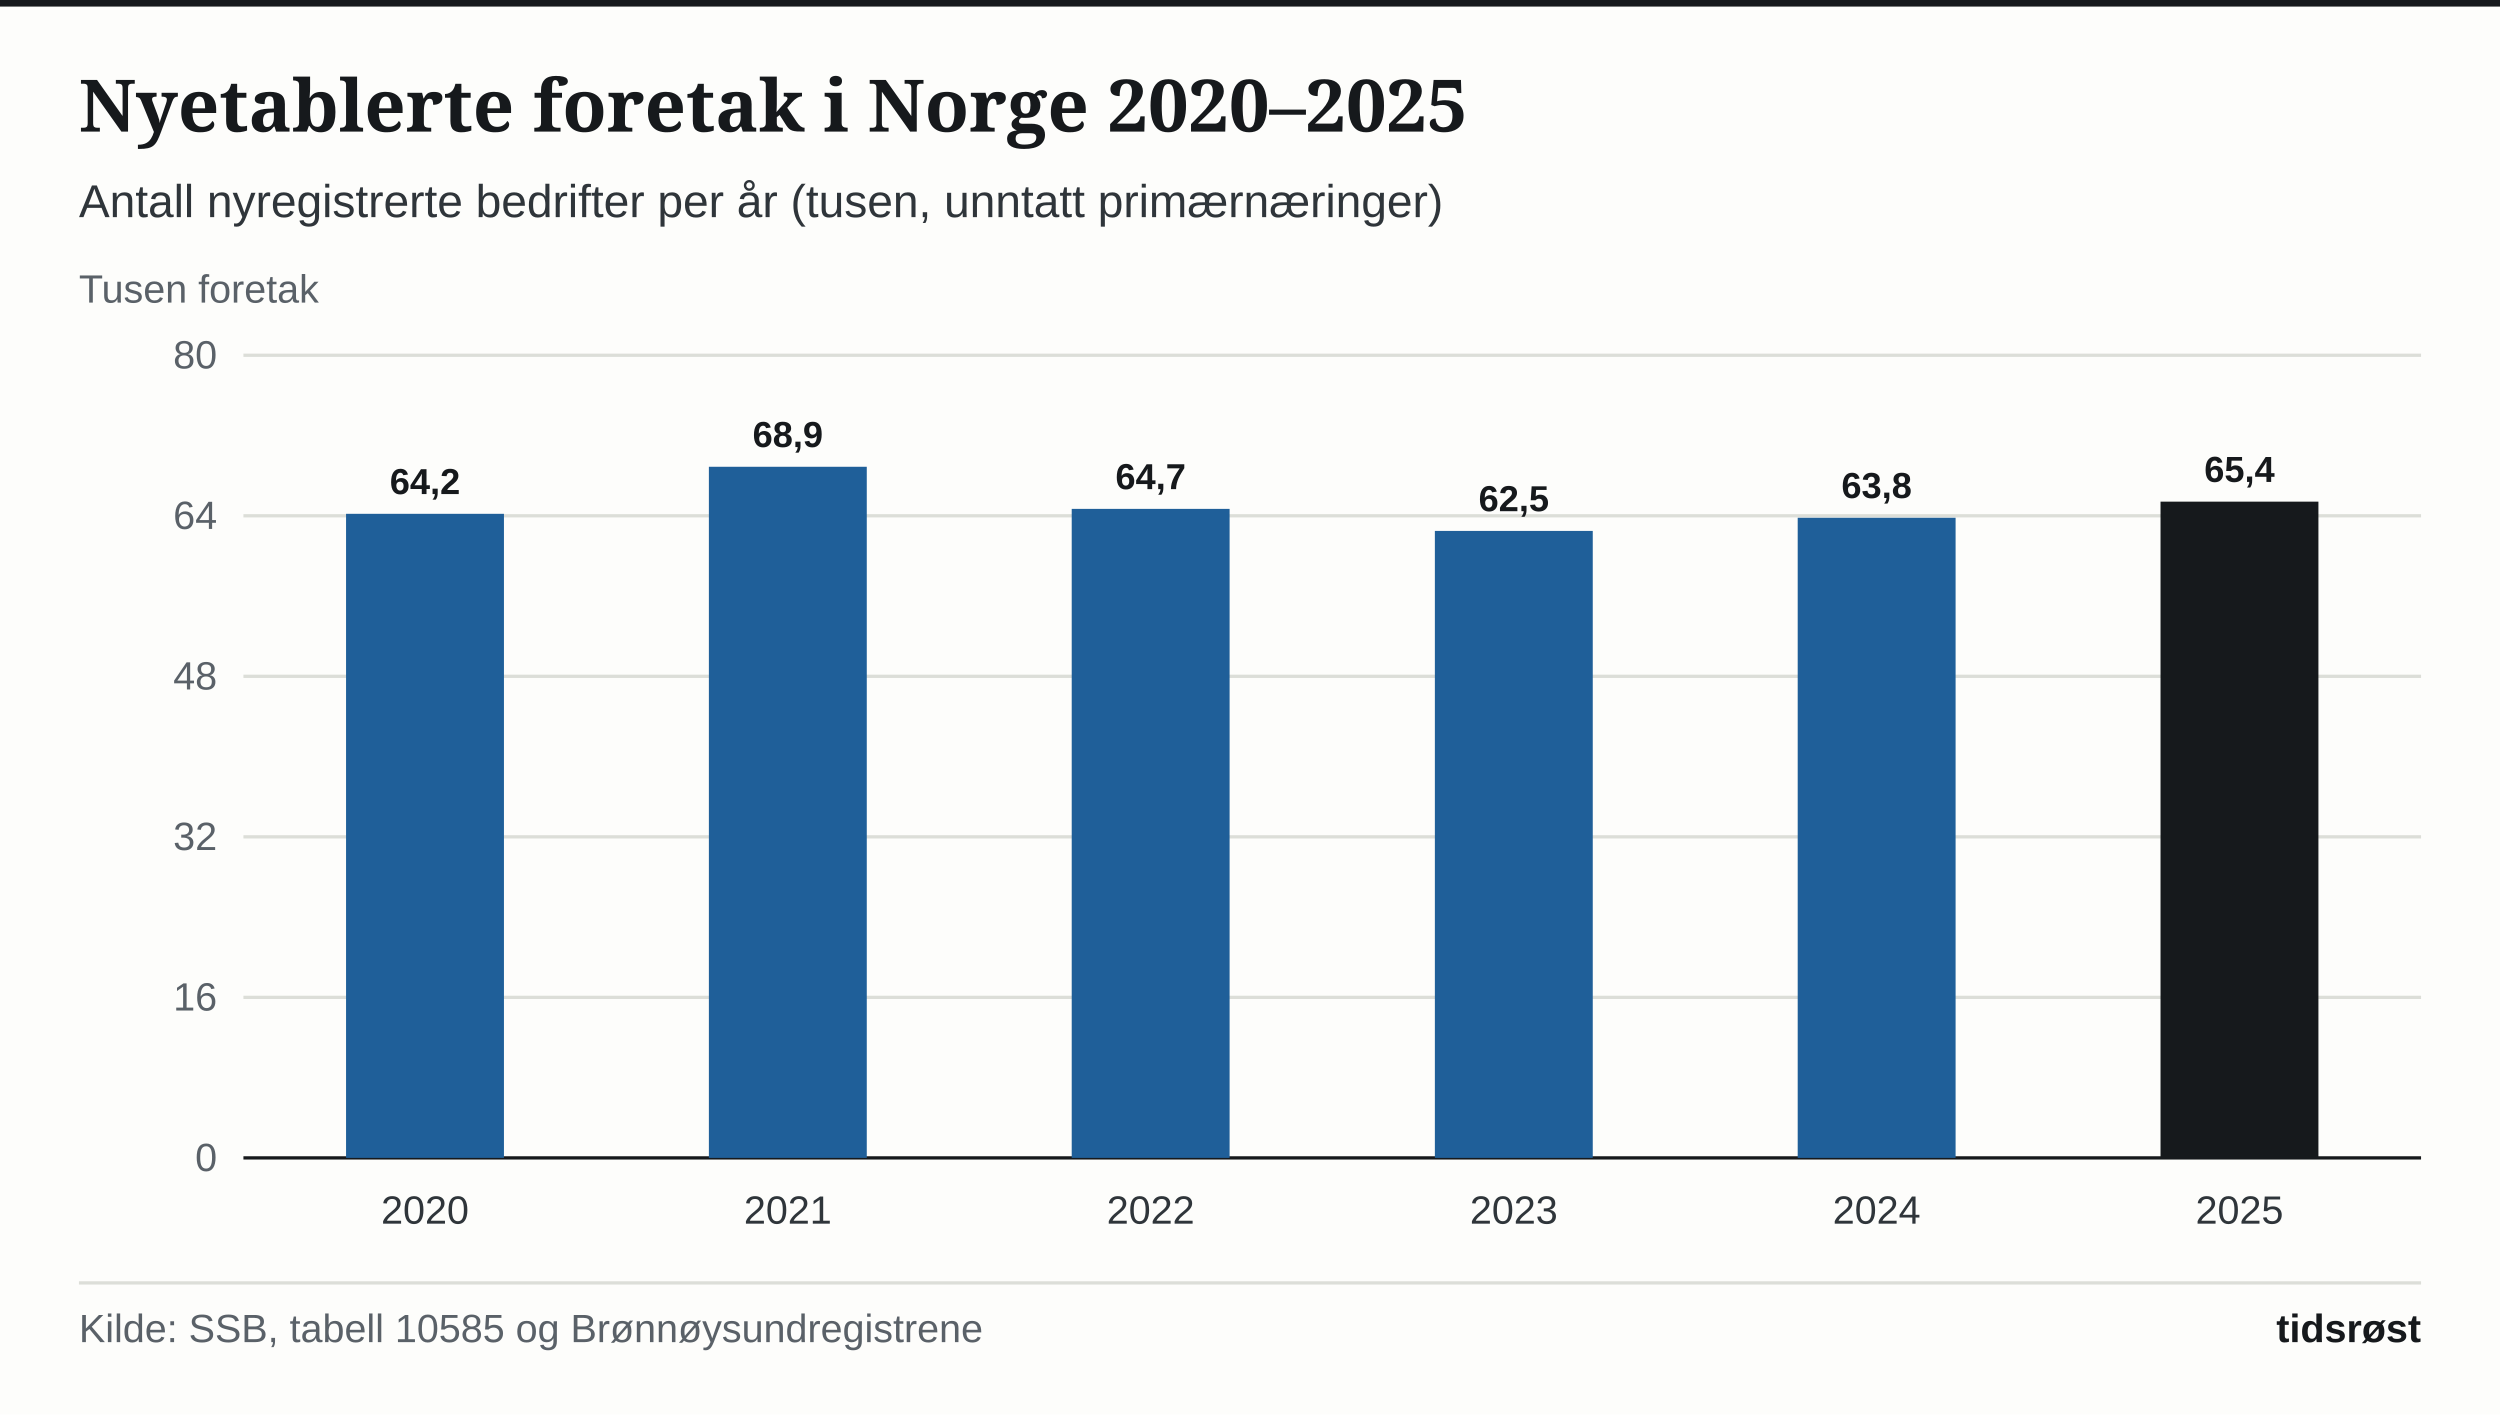
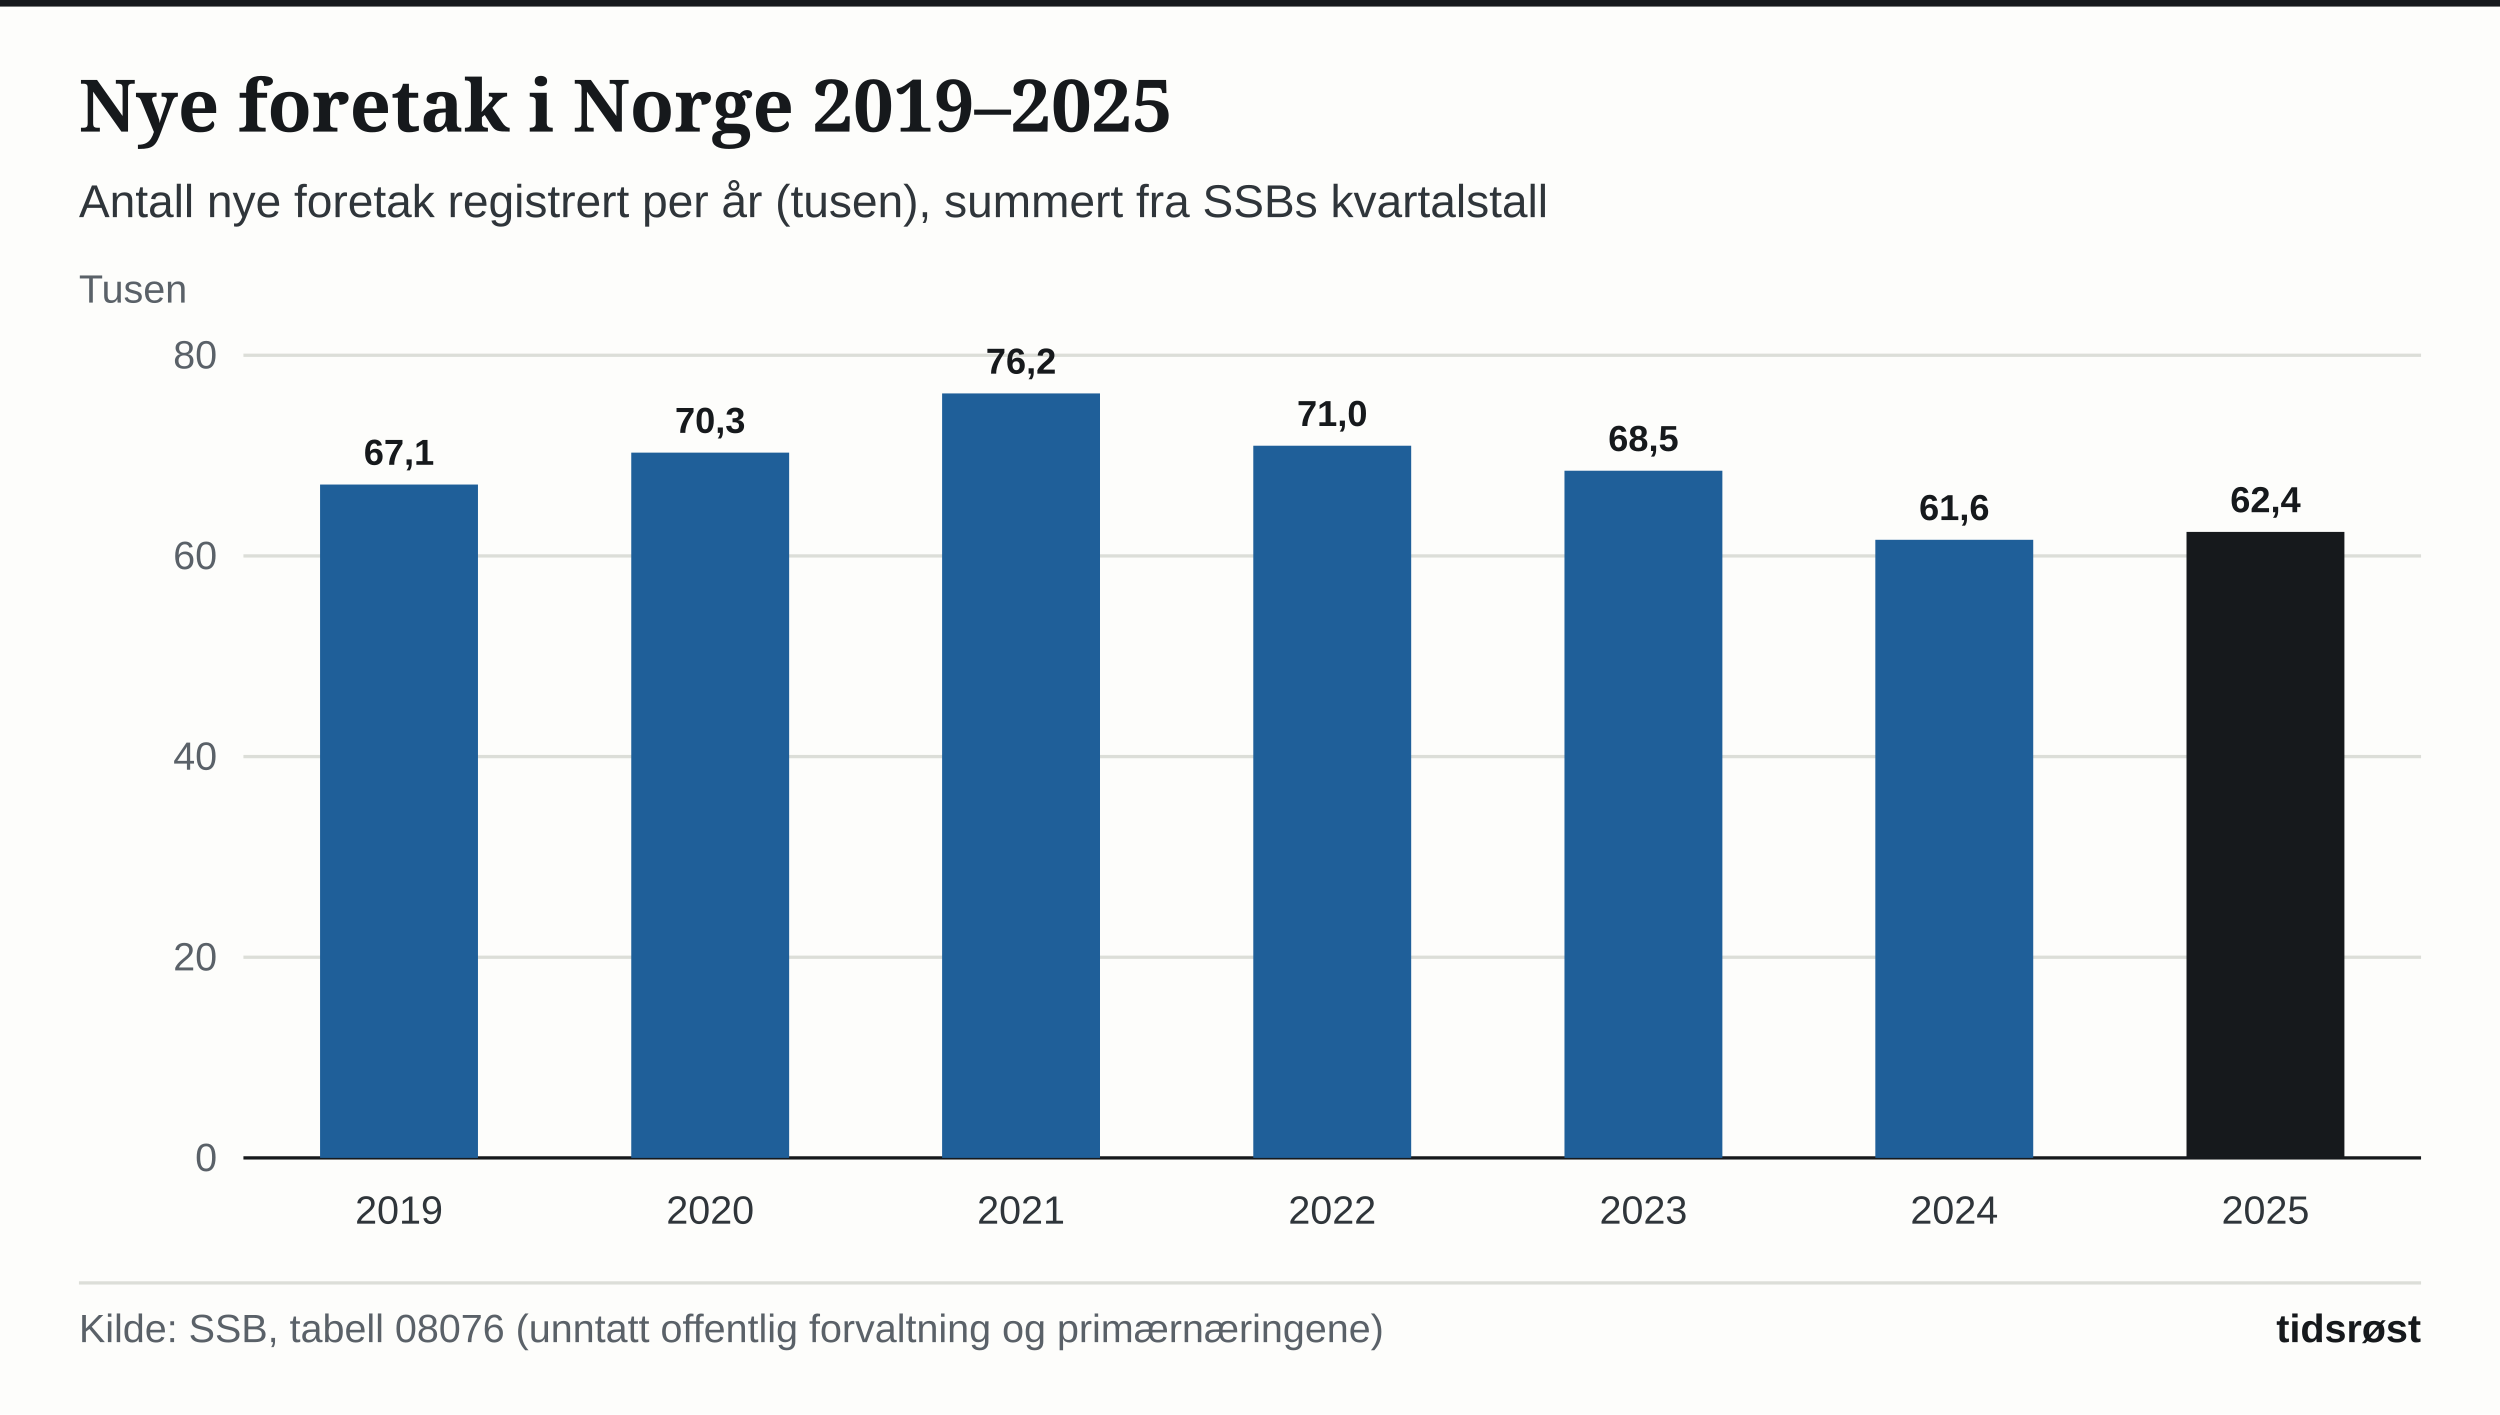
- <svg xmlns="http://www.w3.org/2000/svg" viewBox="0 0 760 430" width="760" height="430" role="img" aria-label="Nyetablerte foretak i Norge 2020–2025">
+ <svg xmlns="http://www.w3.org/2000/svg" viewBox="0 0 760 430" width="760" height="430" role="img" aria-label="Nye foretak i Norge 2019–2025">
  <rect width="760" height="430" fill="#fdfdfb" />
  <rect x="0" y="0" width="760" height="2" fill="#16191c" />
-   <text x="24" y="40" font-family="'Source Serif 4', Georgia, serif" font-size="22" font-weight="650" fill="#16191c">Nyetablerte foretak i Norge 2020–2025</text>
-   <text x="24" y="66" font-family="Archivo, 'Helvetica Neue', Arial, sans-serif" font-size="14" fill="#2f353a">Antall nyregistrerte bedrifter per år (tusen, unntatt primærnæringer)</text>
-   <text x="24" y="92" font-family="Archivo, 'Helvetica Neue', Arial, sans-serif" font-size="12" fill="#5a6168">Tusen foretak</text>
+   <text x="24" y="40" font-family="'Source Serif 4', Georgia, serif" font-size="22" font-weight="650" fill="#16191c">Nye foretak i Norge 2019–2025</text>
+   <text x="24" y="66" font-family="Archivo, 'Helvetica Neue', Arial, sans-serif" font-size="14" fill="#2f353a">Antall nye foretak registrert per år (tusen), summert fra SSBs kvartalstall</text>
+   <text x="24" y="92" font-family="Archivo, 'Helvetica Neue', Arial, sans-serif" font-size="12" fill="#5a6168">Tusen</text>
  <line x1="74" x2="736" y1="352.0" y2="352.0" stroke="#16191c" stroke-width="1" />
  <text x="66" y="356.0" text-anchor="end" font-family="Archivo, 'Helvetica Neue', Arial, sans-serif" font-size="12" fill="#5a6168">0</text>
-   <line x1="74" x2="736" y1="303.2" y2="303.2" stroke="#dcded8" stroke-width="1" />
-   <text x="66" y="307.2" text-anchor="end" font-family="Archivo, 'Helvetica Neue', Arial, sans-serif" font-size="12" fill="#5a6168">16</text>
-   <line x1="74" x2="736" y1="254.4" y2="254.4" stroke="#dcded8" stroke-width="1" />
-   <text x="66" y="258.4" text-anchor="end" font-family="Archivo, 'Helvetica Neue', Arial, sans-serif" font-size="12" fill="#5a6168">32</text>
-   <line x1="74" x2="736" y1="205.6" y2="205.6" stroke="#dcded8" stroke-width="1" />
-   <text x="66" y="209.6" text-anchor="end" font-family="Archivo, 'Helvetica Neue', Arial, sans-serif" font-size="12" fill="#5a6168">48</text>
-   <line x1="74" x2="736" y1="156.8" y2="156.8" stroke="#dcded8" stroke-width="1" />
-   <text x="66" y="160.8" text-anchor="end" font-family="Archivo, 'Helvetica Neue', Arial, sans-serif" font-size="12" fill="#5a6168">64</text>
+   <line x1="74" x2="736" y1="291.0" y2="291.0" stroke="#dcded8" stroke-width="1" />
+   <text x="66" y="295.0" text-anchor="end" font-family="Archivo, 'Helvetica Neue', Arial, sans-serif" font-size="12" fill="#5a6168">20</text>
+   <line x1="74" x2="736" y1="230.0" y2="230.0" stroke="#dcded8" stroke-width="1" />
+   <text x="66" y="234.0" text-anchor="end" font-family="Archivo, 'Helvetica Neue', Arial, sans-serif" font-size="12" fill="#5a6168">40</text>
+   <line x1="74" x2="736" y1="169.0" y2="169.0" stroke="#dcded8" stroke-width="1" />
+   <text x="66" y="173.0" text-anchor="end" font-family="Archivo, 'Helvetica Neue', Arial, sans-serif" font-size="12" fill="#5a6168">60</text>
  <line x1="74" x2="736" y1="108.0" y2="108.0" stroke="#dcded8" stroke-width="1" />
  <text x="66" y="112.0" text-anchor="end" font-family="Archivo, 'Helvetica Neue', Arial, sans-serif" font-size="12" fill="#5a6168">80</text>
-   <rect x="105.2" y="156.2" width="48.0" height="195.8" fill="#1f5f99" />
-   <text x="129.2" y="150.2" text-anchor="middle" font-family="Archivo, 'Helvetica Neue', Arial, sans-serif" font-size="11" font-weight="600" fill="#16191c">64,2</text>
-   <text x="129.2" y="372" text-anchor="middle" font-family="Archivo, 'Helvetica Neue', Arial, sans-serif" font-size="12" fill="#2f353a">2020</text>
-   <rect x="215.5" y="141.9" width="48.0" height="210.1" fill="#1f5f99" />
-   <text x="239.5" y="135.9" text-anchor="middle" font-family="Archivo, 'Helvetica Neue', Arial, sans-serif" font-size="11" font-weight="600" fill="#16191c">68,9</text>
-   <text x="239.5" y="372" text-anchor="middle" font-family="Archivo, 'Helvetica Neue', Arial, sans-serif" font-size="12" fill="#2f353a">2021</text>
-   <rect x="325.8" y="154.7" width="48.0" height="197.3" fill="#1f5f99" />
-   <text x="349.8" y="148.7" text-anchor="middle" font-family="Archivo, 'Helvetica Neue', Arial, sans-serif" font-size="11" font-weight="600" fill="#16191c">64,7</text>
-   <text x="349.8" y="372" text-anchor="middle" font-family="Archivo, 'Helvetica Neue', Arial, sans-serif" font-size="12" fill="#2f353a">2022</text>
-   <rect x="436.2" y="161.4" width="48.0" height="190.6" fill="#1f5f99" />
-   <text x="460.2" y="155.4" text-anchor="middle" font-family="Archivo, 'Helvetica Neue', Arial, sans-serif" font-size="11" font-weight="600" fill="#16191c">62,5</text>
-   <text x="460.2" y="372" text-anchor="middle" font-family="Archivo, 'Helvetica Neue', Arial, sans-serif" font-size="12" fill="#2f353a">2023</text>
-   <rect x="546.5" y="157.4" width="48.0" height="194.6" fill="#1f5f99" />
-   <text x="570.5" y="151.4" text-anchor="middle" font-family="Archivo, 'Helvetica Neue', Arial, sans-serif" font-size="11" font-weight="600" fill="#16191c">63,8</text>
-   <text x="570.5" y="372" text-anchor="middle" font-family="Archivo, 'Helvetica Neue', Arial, sans-serif" font-size="12" fill="#2f353a">2024</text>
-   <rect x="656.8" y="152.5" width="48.0" height="199.5" fill="#16191c" />
-   <text x="680.8" y="146.5" text-anchor="middle" font-family="Archivo, 'Helvetica Neue', Arial, sans-serif" font-size="11" font-weight="600" fill="#16191c">65,4</text>
-   <text x="680.8" y="372" text-anchor="middle" font-family="Archivo, 'Helvetica Neue', Arial, sans-serif" font-size="12" fill="#2f353a">2025</text>
+   <rect x="97.3" y="147.3" width="48" height="204.7" fill="#1f5f99" />
+   <text x="121.3" y="141.3" text-anchor="middle" font-family="Archivo, 'Helvetica Neue', Arial, sans-serif" font-size="11" font-weight="600" fill="#16191c">67,1</text>
+   <text x="121.3" y="372" text-anchor="middle" font-family="Archivo, 'Helvetica Neue', Arial, sans-serif" font-size="12" fill="#2f353a">2019</text>
+   <rect x="191.9" y="137.6" width="48" height="214.4" fill="#1f5f99" />
+   <text x="215.9" y="131.6" text-anchor="middle" font-family="Archivo, 'Helvetica Neue', Arial, sans-serif" font-size="11" font-weight="600" fill="#16191c">70,3</text>
+   <text x="215.9" y="372" text-anchor="middle" font-family="Archivo, 'Helvetica Neue', Arial, sans-serif" font-size="12" fill="#2f353a">2020</text>
+   <rect x="286.4" y="119.6" width="48" height="232.4" fill="#1f5f99" />
+   <text x="310.4" y="113.6" text-anchor="middle" font-family="Archivo, 'Helvetica Neue', Arial, sans-serif" font-size="11" font-weight="600" fill="#16191c">76,2</text>
+   <text x="310.4" y="372" text-anchor="middle" font-family="Archivo, 'Helvetica Neue', Arial, sans-serif" font-size="12" fill="#2f353a">2021</text>
+   <rect x="381.0" y="135.5" width="48" height="216.5" fill="#1f5f99" />
+   <text x="405.0" y="129.5" text-anchor="middle" font-family="Archivo, 'Helvetica Neue', Arial, sans-serif" font-size="11" font-weight="600" fill="#16191c">71,0</text>
+   <text x="405.0" y="372" text-anchor="middle" font-family="Archivo, 'Helvetica Neue', Arial, sans-serif" font-size="12" fill="#2f353a">2022</text>
+   <rect x="475.6" y="143.1" width="48" height="208.9" fill="#1f5f99" />
+   <text x="499.6" y="137.1" text-anchor="middle" font-family="Archivo, 'Helvetica Neue', Arial, sans-serif" font-size="11" font-weight="600" fill="#16191c">68,5</text>
+   <text x="499.6" y="372" text-anchor="middle" font-family="Archivo, 'Helvetica Neue', Arial, sans-serif" font-size="12" fill="#2f353a">2023</text>
+   <rect x="570.1" y="164.1" width="48" height="187.9" fill="#1f5f99" />
+   <text x="594.1" y="158.1" text-anchor="middle" font-family="Archivo, 'Helvetica Neue', Arial, sans-serif" font-size="11" font-weight="600" fill="#16191c">61,6</text>
+   <text x="594.1" y="372" text-anchor="middle" font-family="Archivo, 'Helvetica Neue', Arial, sans-serif" font-size="12" fill="#2f353a">2024</text>
+   <rect x="664.7" y="161.7" width="48" height="190.3" fill="#16191c" />
+   <text x="688.7" y="155.7" text-anchor="middle" font-family="Archivo, 'Helvetica Neue', Arial, sans-serif" font-size="11" font-weight="600" fill="#16191c">62,4</text>
+   <text x="688.7" y="372" text-anchor="middle" font-family="Archivo, 'Helvetica Neue', Arial, sans-serif" font-size="12" fill="#2f353a">2025</text>
  <line x1="24" x2="736" y1="390" y2="390" stroke="#dcded8" stroke-width="1" />
-   <text x="24" y="408" font-family="Archivo, 'Helvetica Neue', Arial, sans-serif" font-size="12" fill="#5a6168">Kilde: SSB, tabell 10585 og Brønnøysundregistrene</text>
+   <text x="24" y="408" font-family="Archivo, 'Helvetica Neue', Arial, sans-serif" font-size="12" fill="#5a6168">Kilde: SSB, tabell 08076 (unntatt offentlig forvaltning og primærnæringene)</text>
  <text x="736" y="408" text-anchor="end" font-family="Archivo, 'Helvetica Neue', Arial, sans-serif" font-size="12" font-weight="700" fill="#16191c">tidsrøst</text>
</svg>
